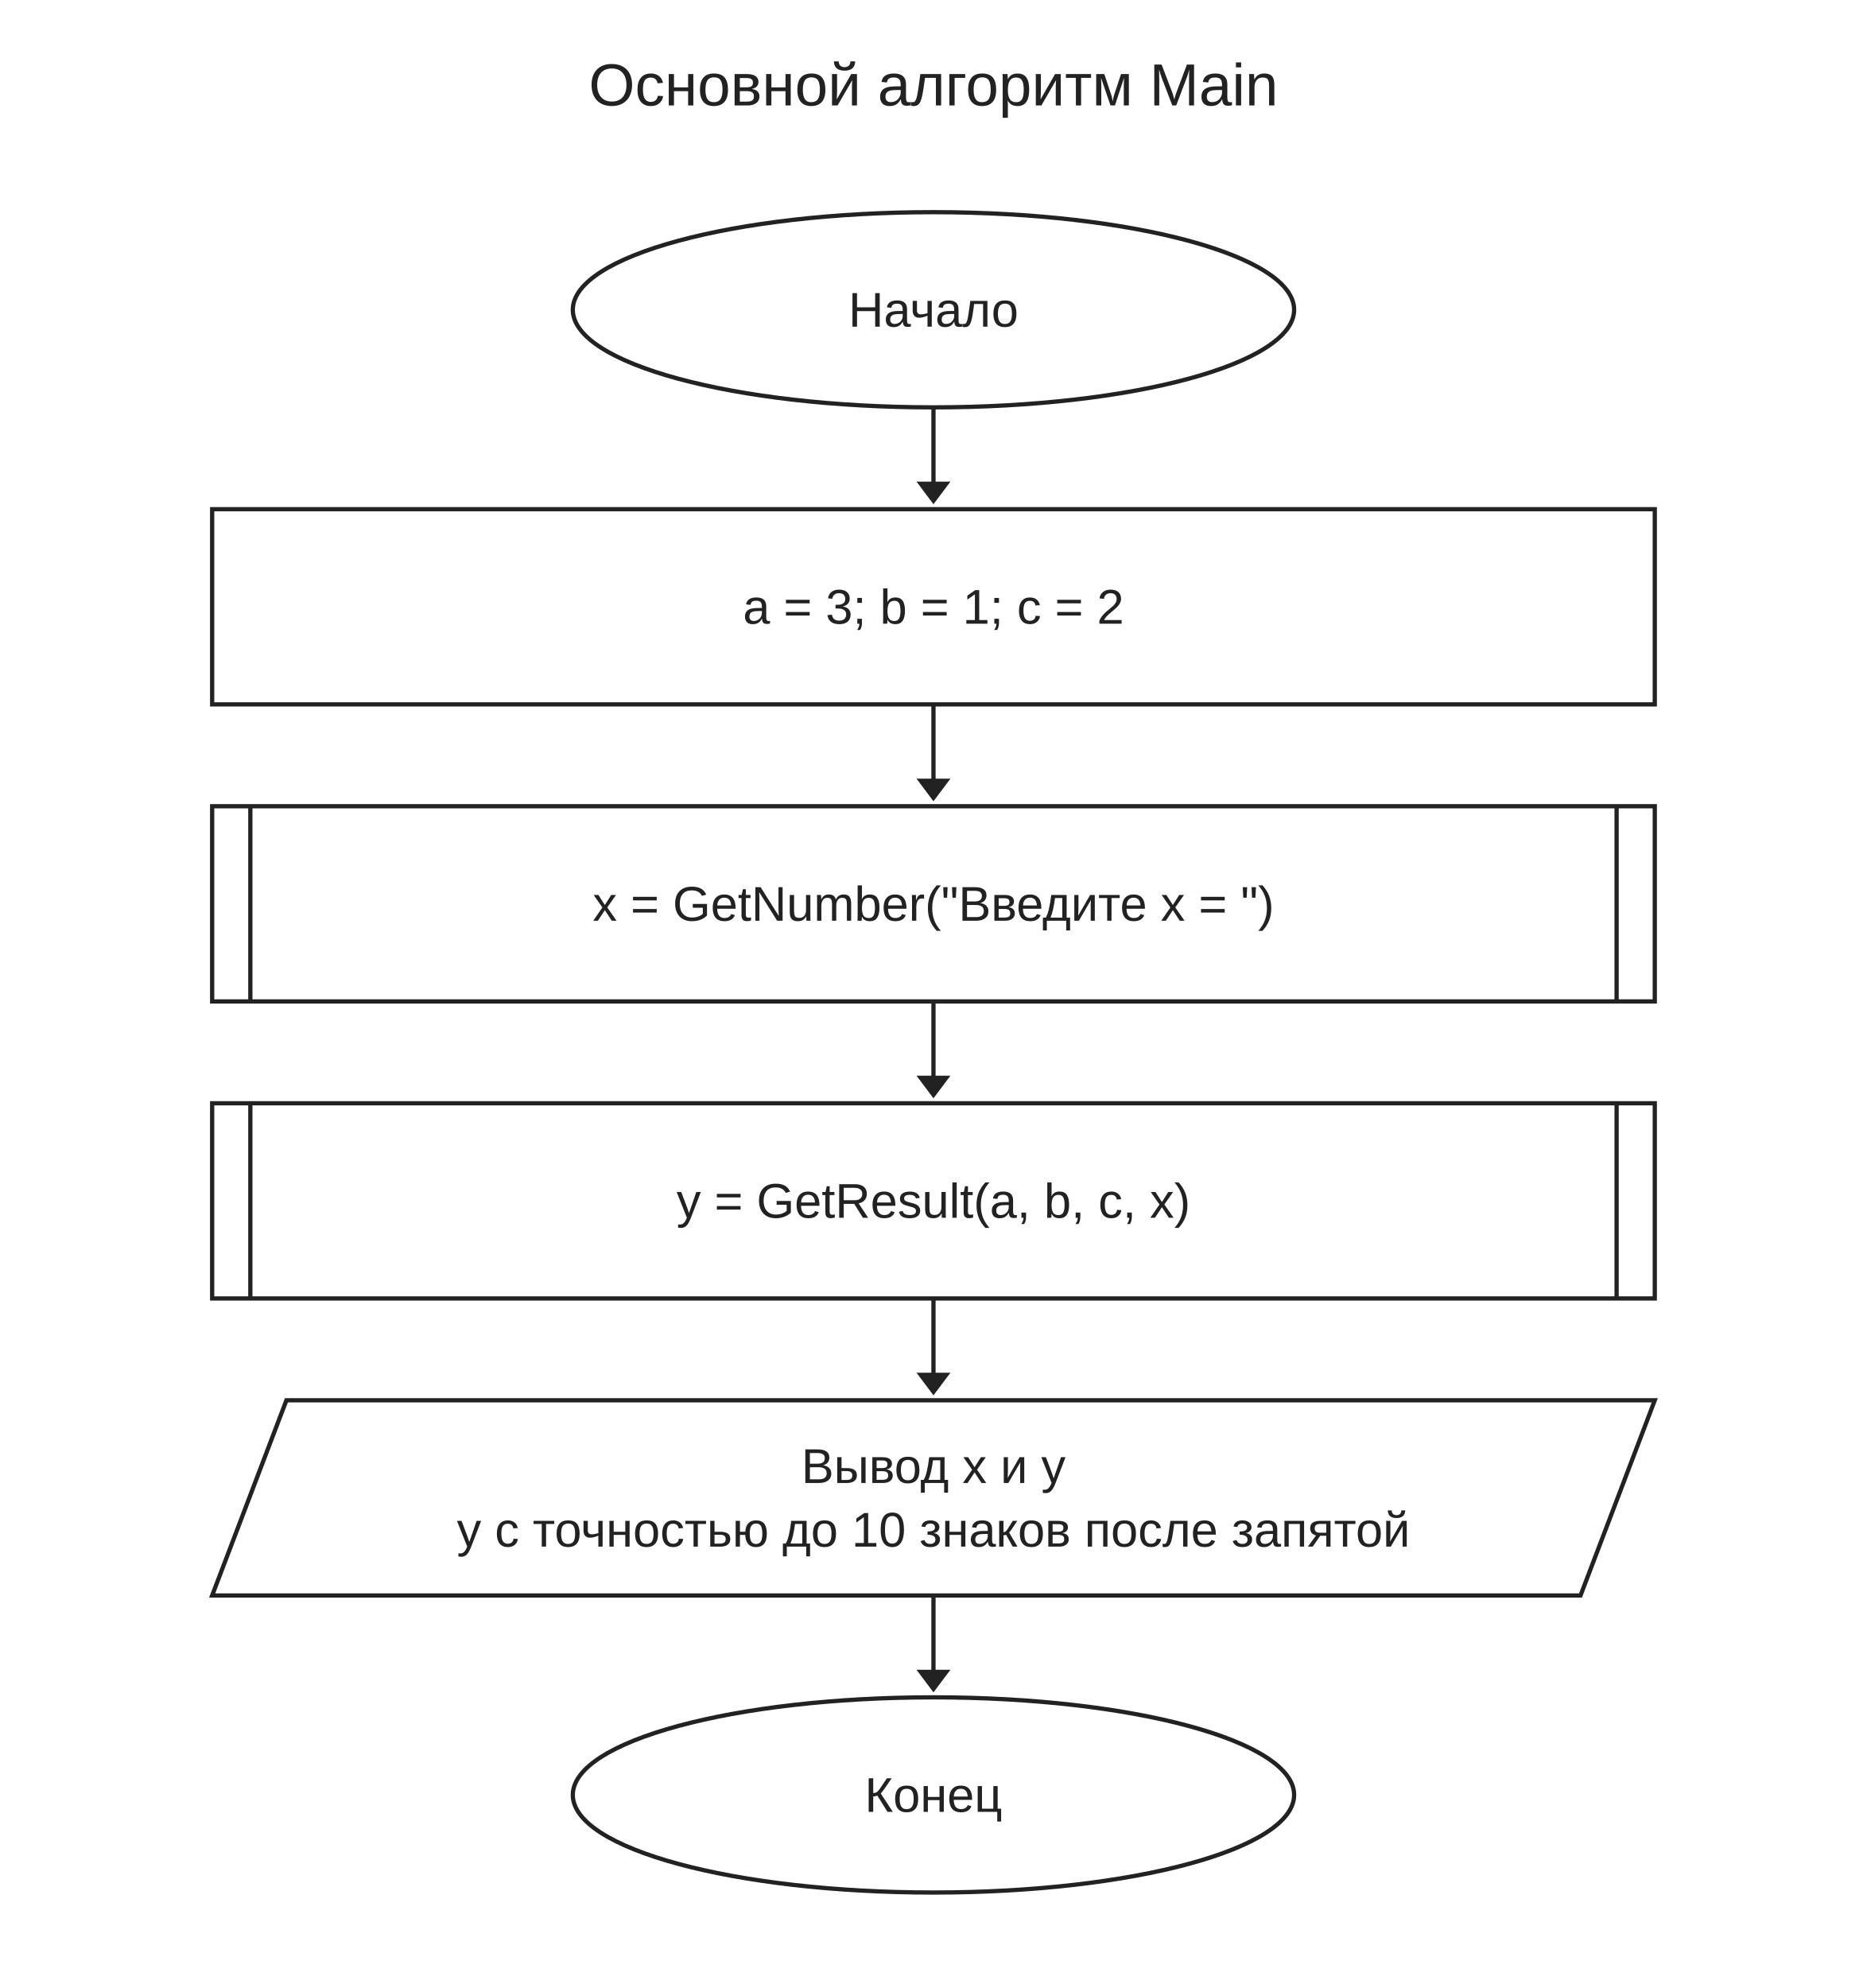
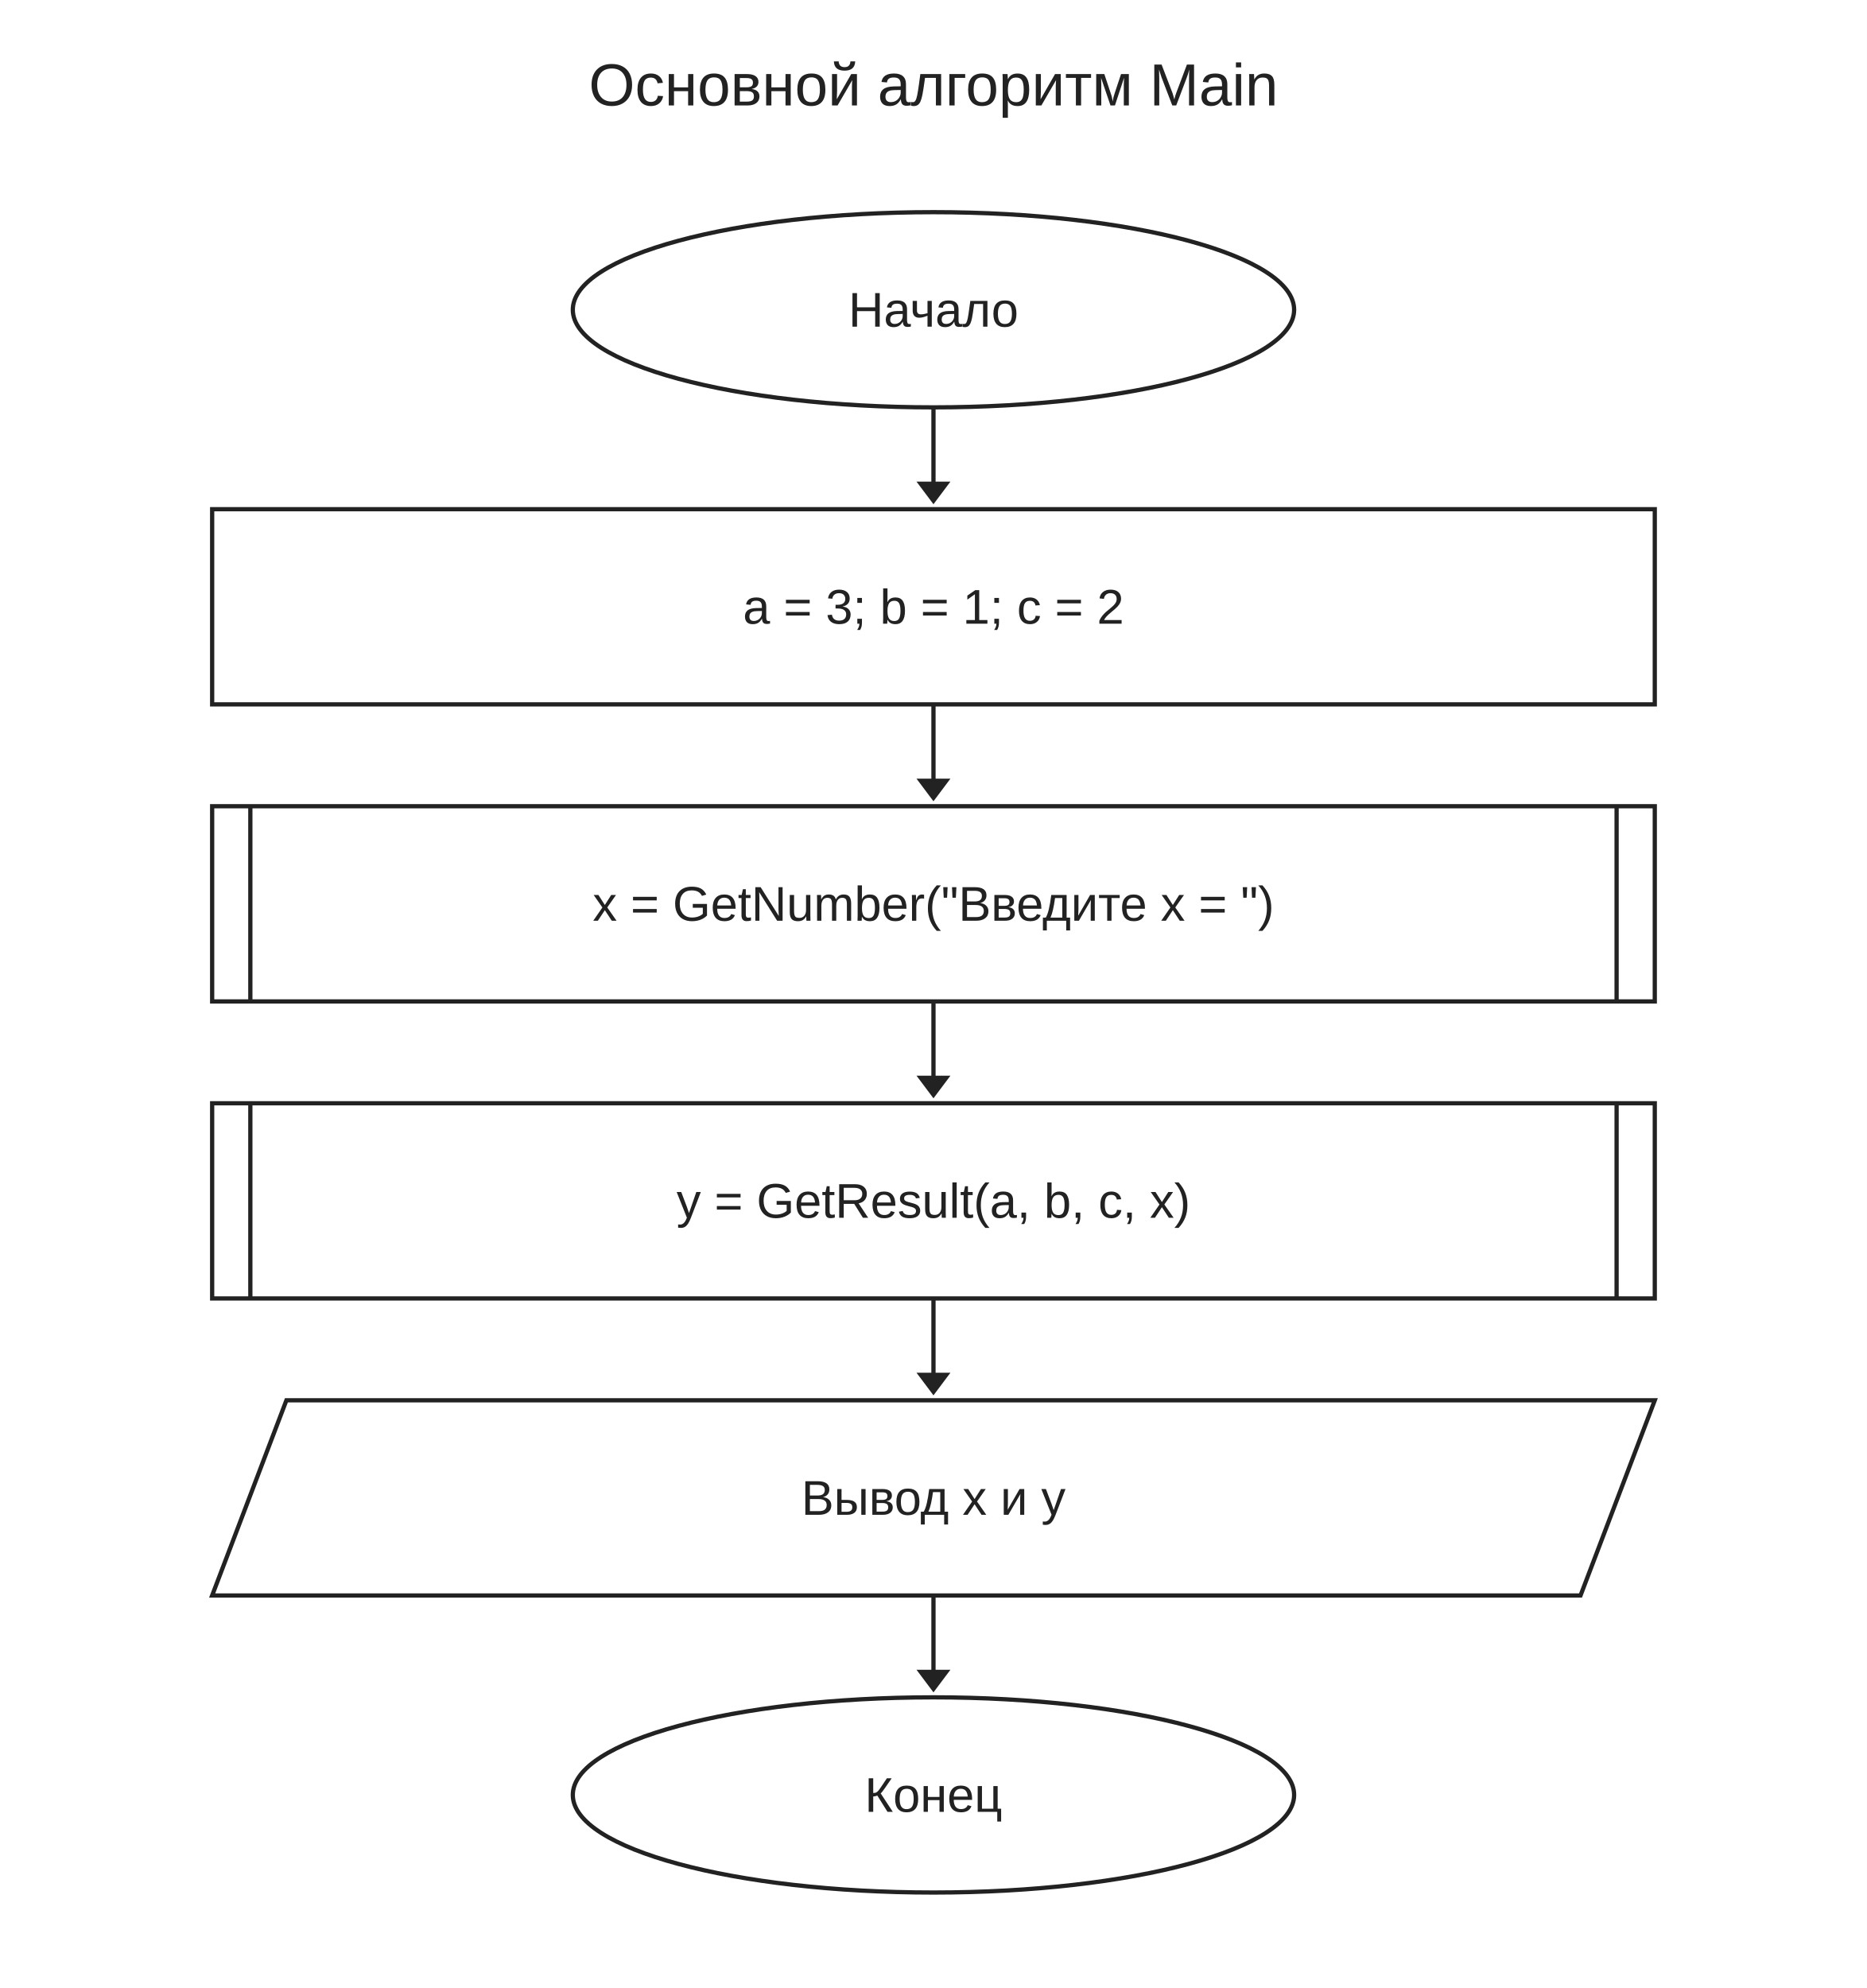
<svg xmlns="http://www.w3.org/2000/svg" width="880" height="937" viewBox="0 0 880 937">
  <rect width="100%" height="100%" fill="white" />
  <g fill="white" stroke="#222222" stroke-width="2">
    <ellipse cx="440.0" cy="146.0" rx="170.0" ry="46.0" />
    <line x1="440.0" y1="192" x2="440.0" y2="234" />
    <polygon fill="#222222" points="434.0,228 446.0,228 440.0,236" />
    <rect x="100.0" y="240" width="680" height="92" />
    <line x1="440.0" y1="332" x2="440.0" y2="374" />
    <polygon fill="#222222" points="434.0,368 446.0,368 440.0,376" />
    <rect x="100.0" y="380" width="680" height="92" />
    <line x1="118.0" y1="380" x2="118.0" y2="472" />
    <line x1="762.0" y1="380" x2="762.0" y2="472" />
    <line x1="440.0" y1="472" x2="440.0" y2="514" />
    <polygon fill="#222222" points="434.0,508 446.0,508 440.0,516" />
    <rect x="100.0" y="520" width="680" height="92" />
    <line x1="118.0" y1="520" x2="118.0" y2="612" />
    <line x1="762.0" y1="520" x2="762.0" y2="612" />
    <line x1="440.0" y1="612" x2="440.0" y2="654" />
    <polygon fill="#222222" points="434.0,648 446.0,648 440.0,656" />
    <polygon points="135.0,660 780.0,660 745.0,752 100.0,752" />
    <line x1="440.0" y1="752" x2="440.0" y2="794" />
    <polygon fill="#222222" points="434.0,788 446.0,788 440.0,796" />
    <ellipse cx="440.0" cy="846.0" rx="170.0" ry="46.0" />
  </g>
  <g font-family="Arial, sans-serif" font-size="23" fill="#222222">
    <text x="440.0" y="146.0" text-anchor="middle" dominant-baseline="central">Начало</text>
    <text x="440.0" y="286.0" text-anchor="middle" dominant-baseline="central">a = 3; b = 1; c = 2</text>
    <text x="440.0" y="426.0" text-anchor="middle" dominant-baseline="central">x = GetNumber("Введите x = ")</text>
    <text x="440.0" y="566.0" text-anchor="middle" dominant-baseline="central">y = GetResult(a, b, c, x)</text>
-     <text x="440.0" y="691.0" text-anchor="middle" dominant-baseline="central">Вывод x и y</text>
-     <text x="440.0" y="721.0" text-anchor="middle" dominant-baseline="central">y с точностью до 10 знаков после запятой</text>
+     <text x="440.0" y="706.0" text-anchor="middle" dominant-baseline="central">Вывод x и y</text>
    <text x="440.0" y="846.0" text-anchor="middle" dominant-baseline="central">Конец</text>
  </g>
  <text x="440.0" y="40" text-anchor="middle" dominant-baseline="central" font-family="Arial, sans-serif" font-size="28" fill="#222222">Основной алгоритм Main</text>
</svg>
